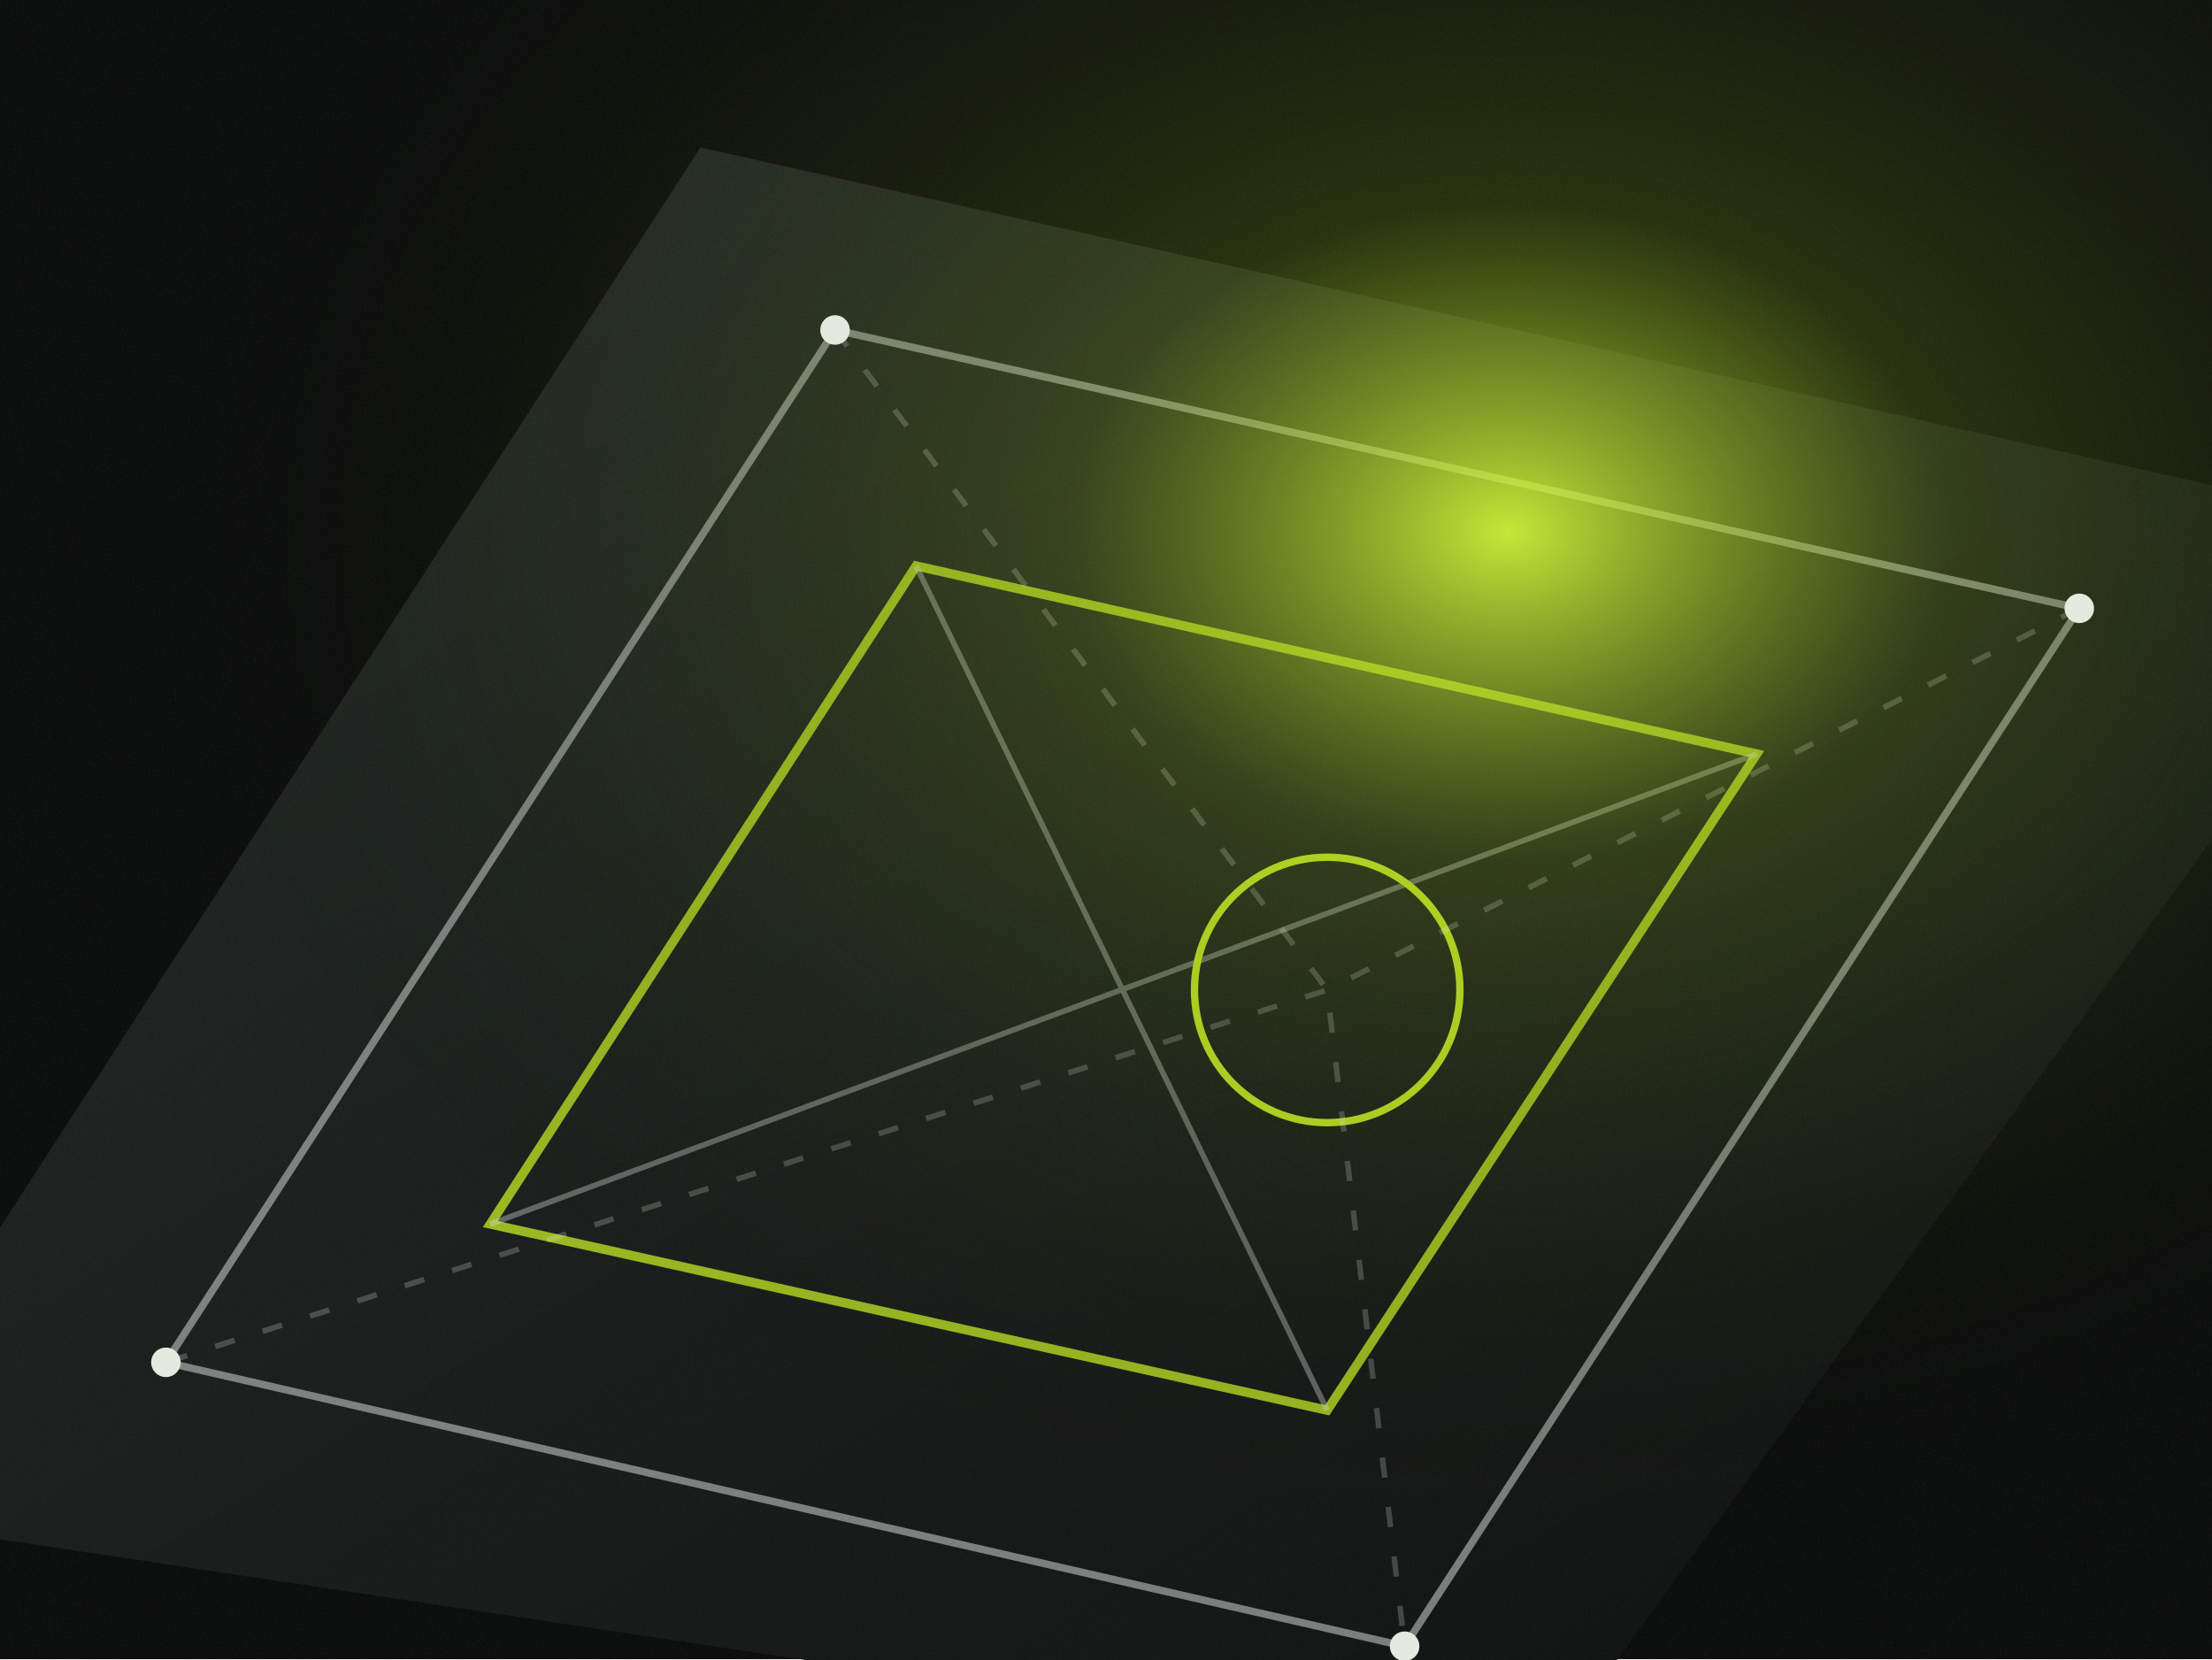
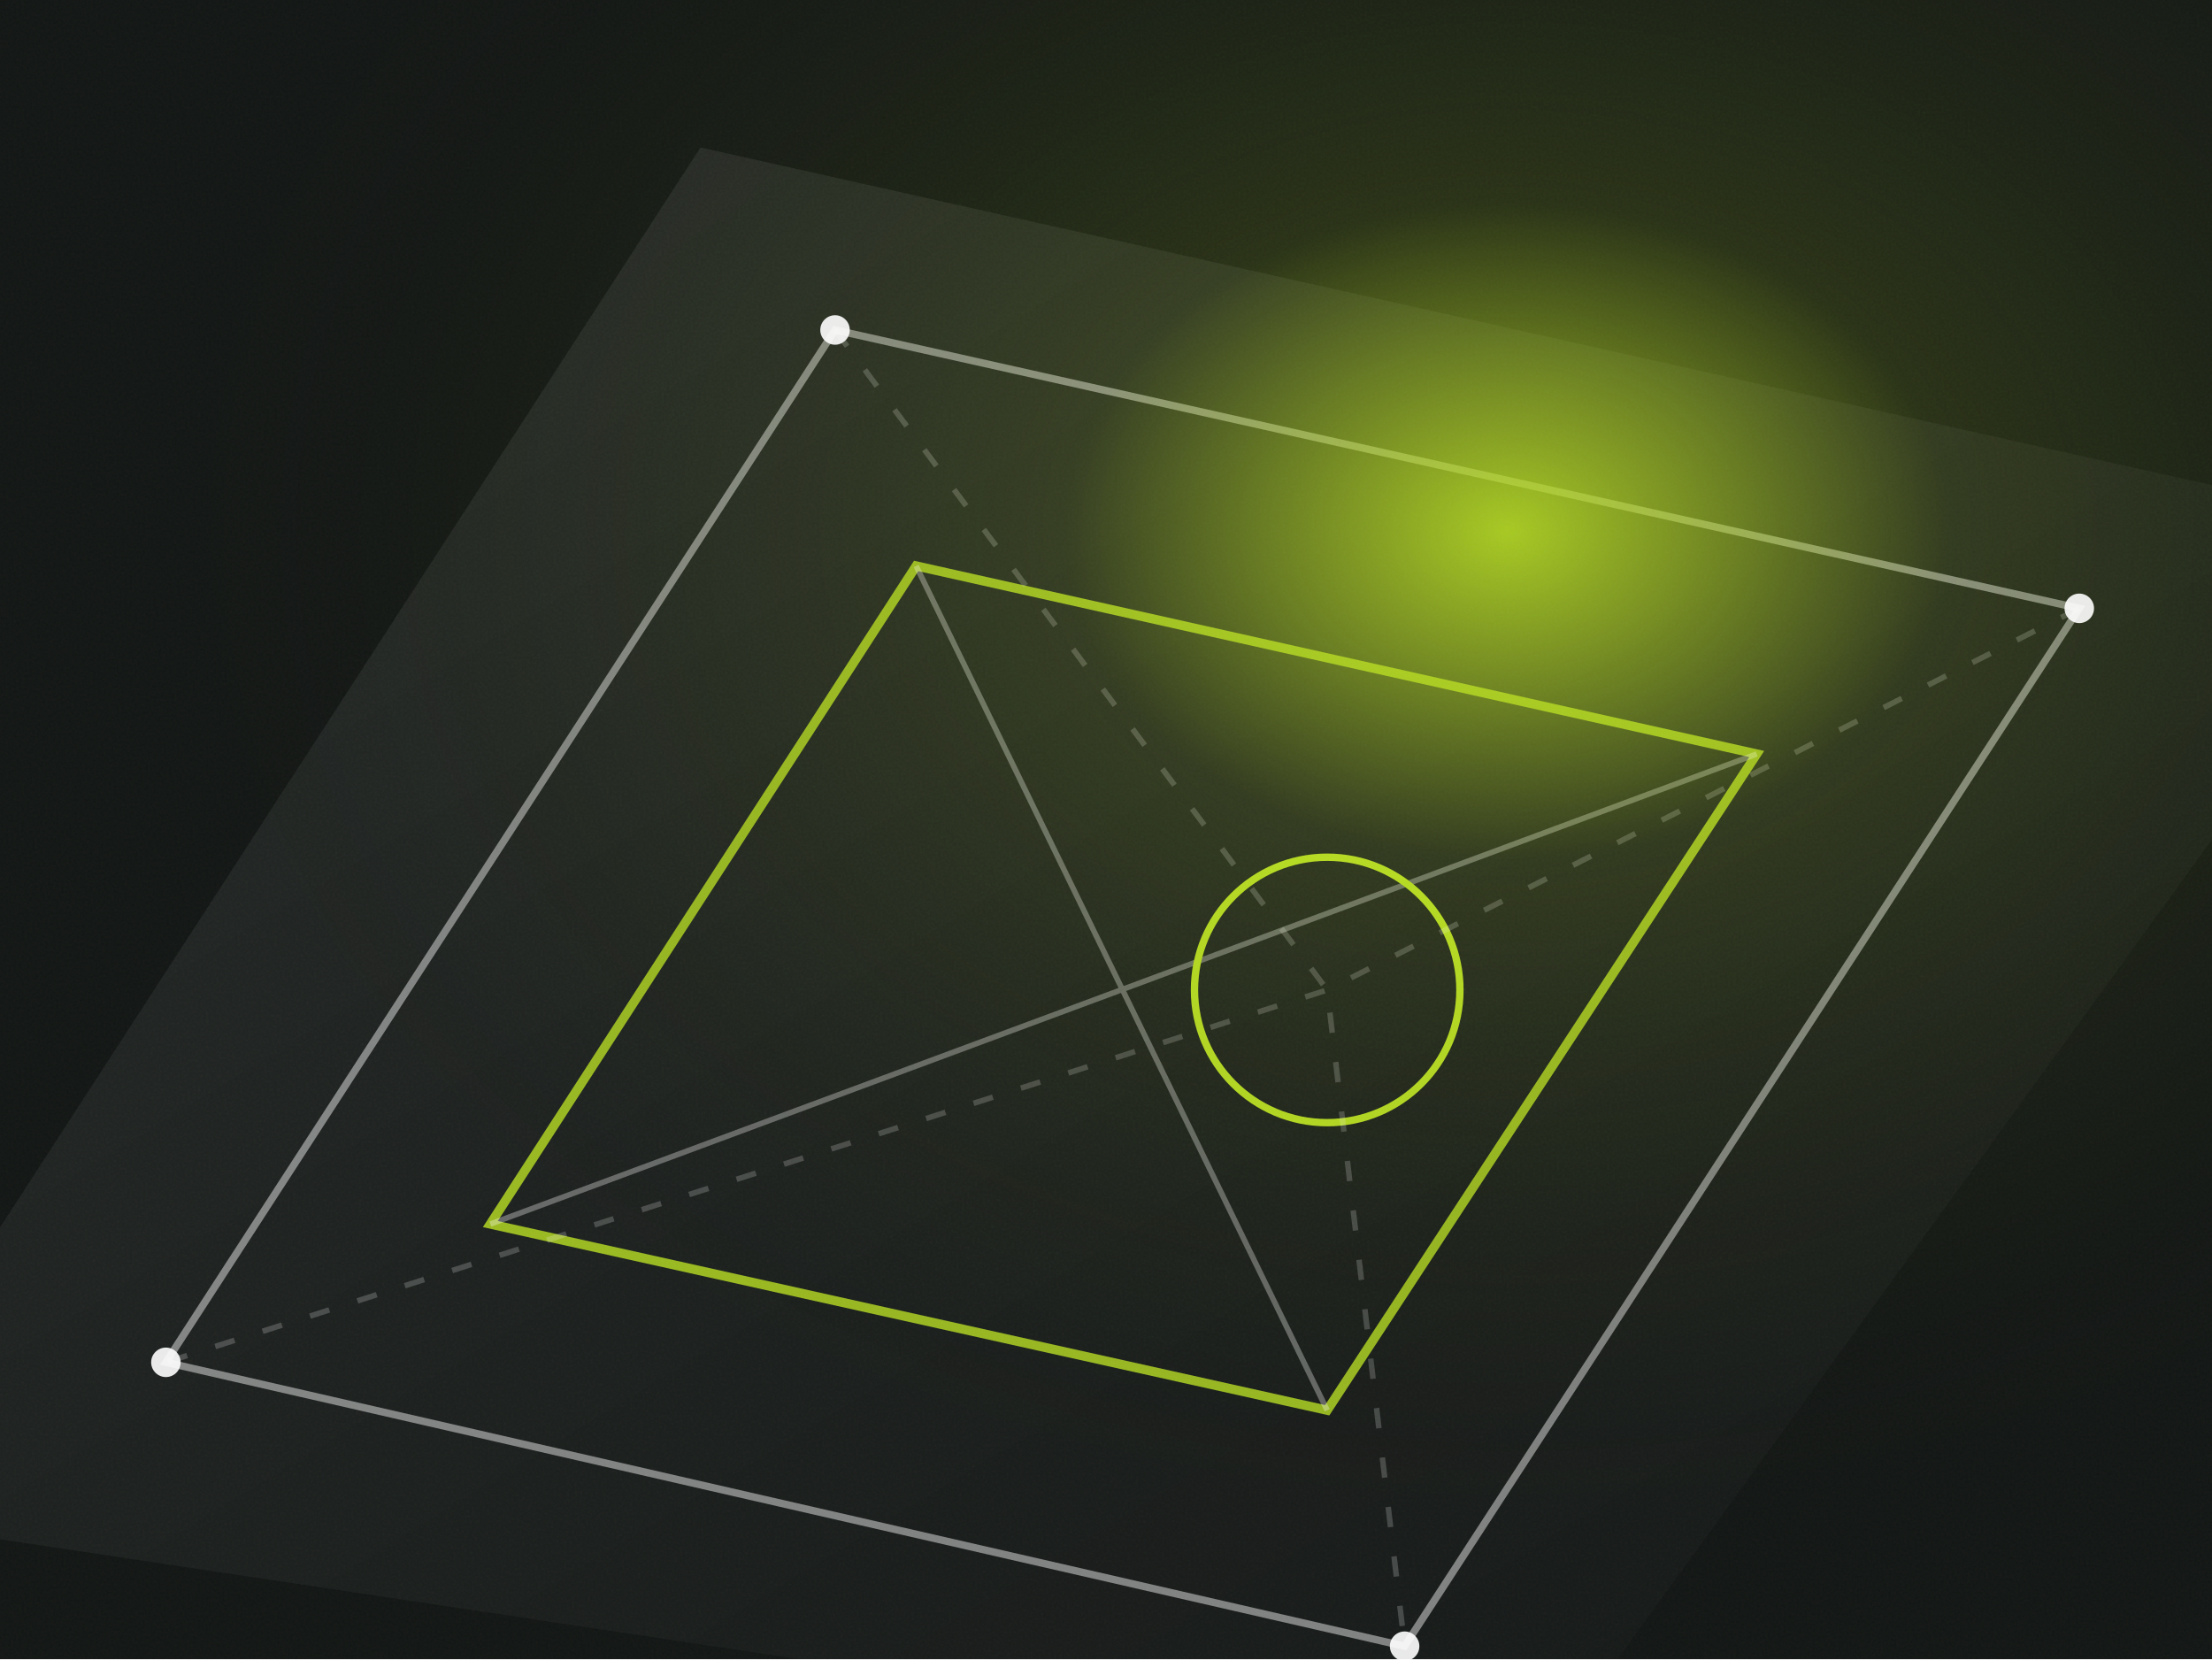
<svg xmlns="http://www.w3.org/2000/svg" viewBox="0 0 1200 900" role="img" aria-labelledby="title description">
  <defs>
    <radialGradient id="light" cx="68%" cy="32%" r="62%">
-       <stop offset="0" stop-color="#d8ff37" stop-opacity=".9" />
-       <stop offset=".32" stop-color="#8db114" stop-opacity=".22" />
-       <stop offset="1" stop-color="#090b0a" stop-opacity="0" />
+       <stop offset="0" stop-color="#b7dc22" stop-opacity=".9" />
+       <stop offset=".32" stop-color="#b7dc22" stop-opacity=".14" />
+       <stop offset="1" stop-color="#111513" stop-opacity="0" />
    </radialGradient>
    <linearGradient id="floor" x1="0" y1="0" x2="1" y2="1">
-       <stop stop-color="#252b28" />
-       <stop offset="1" stop-color="#0a0c0b" />
+       <stop stop-color="#ffffff" stop-opacity=".09" />
+       <stop offset="1" stop-color="#ffffff" stop-opacity="0" />
    </linearGradient>
    <filter id="grain">
      <feTurbulence baseFrequency=".7" numOctaves="3" seed="18" stitchTiles="stitch" type="fractalNoise" />
      <feColorMatrix values="1 0 0 0 0 0 1 0 0 0 0 0 1 0 0 0 0 0 .12 0" />
    </filter>
  </defs>
-   <rect width="1200" height="900" fill="#090b0a" />
+   <rect width="1200" height="900" fill="#111513" />
  <path d="M-100 820 380 80l940 210-486 670Z" fill="url(#floor)" />
-   <path d="M90 739 453 179l675 151-366 563Z" fill="none" stroke="#d9dfd9" stroke-opacity=".52" stroke-width="4" />
+   <path d="M90 739 453 179l675 151-366 563Z" fill="none" stroke="#ffffff" stroke-opacity=".45" stroke-width="4" />
  <path d="m266 664 231-357 456 102-233 356Z" fill="none" stroke="#b7dc22" stroke-opacity=".82" stroke-width="5" />
-   <path d="m497 307 223 458M266 664l687-255" fill="none" stroke="#d9dfd9" stroke-opacity=".38" stroke-width="3" />
+   <path d="m497 307 223 458M266 664l687-255" fill="none" stroke="#ffffff" stroke-opacity=".33" stroke-width="3" />
  <circle cx="720" cy="537" r="72" fill="none" stroke="#b7dc22" stroke-width="4" />
-   <path d="M453 179 720 537 762 893M1128 330 720 537 90 739" fill="none" stroke="#f4f7f2" stroke-dasharray="11 16" stroke-opacity=".22" stroke-width="3" />
+   <path d="M453 179 720 537 762 893M1128 330 720 537 90 739" fill="none" stroke="#ffffff" stroke-dasharray="11 16" stroke-opacity=".2" stroke-width="3" />
  <rect width="1200" height="900" fill="url(#light)" />
  <rect width="1200" height="900" filter="url(#grain)" opacity=".38" />
-   <g fill="#e5eadf">
+   <g fill="#ffffff" fill-opacity=".9">
    <circle cx="453" cy="179" r="8" />
    <circle cx="1128" cy="330" r="8" />
    <circle cx="90" cy="739" r="8" />
    <circle cx="762" cy="893" r="8" />
  </g>
</svg>
